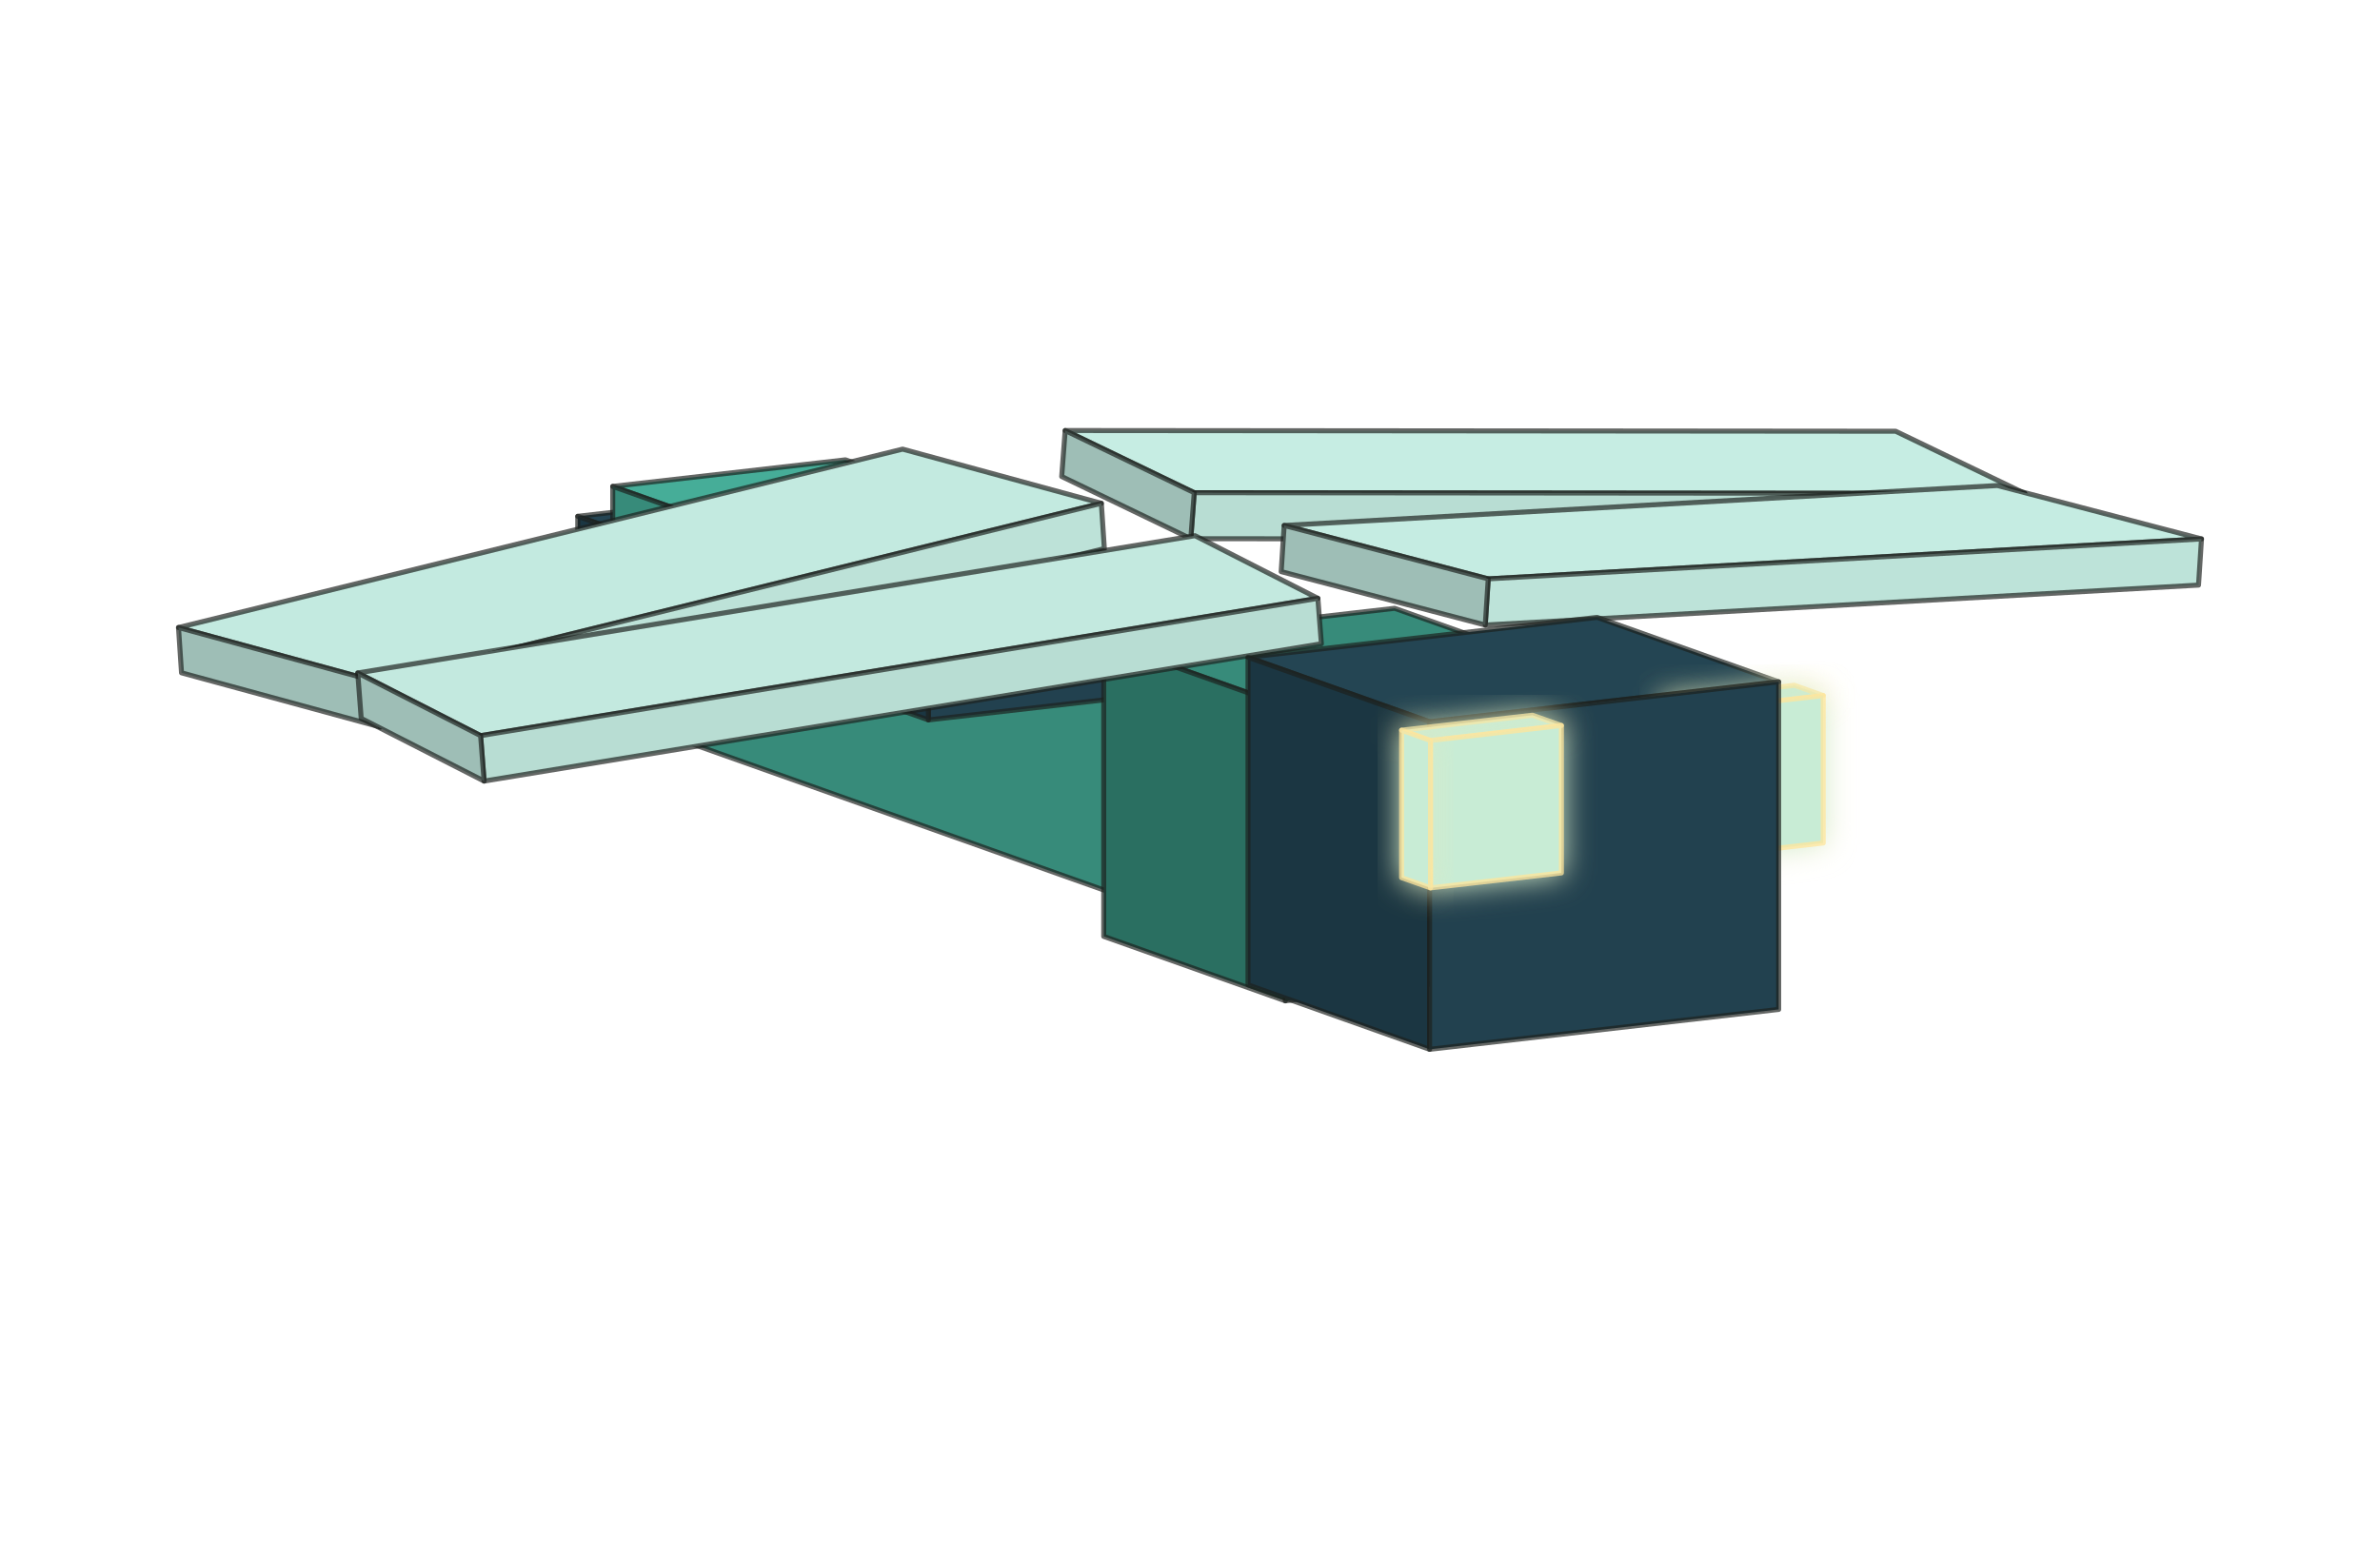
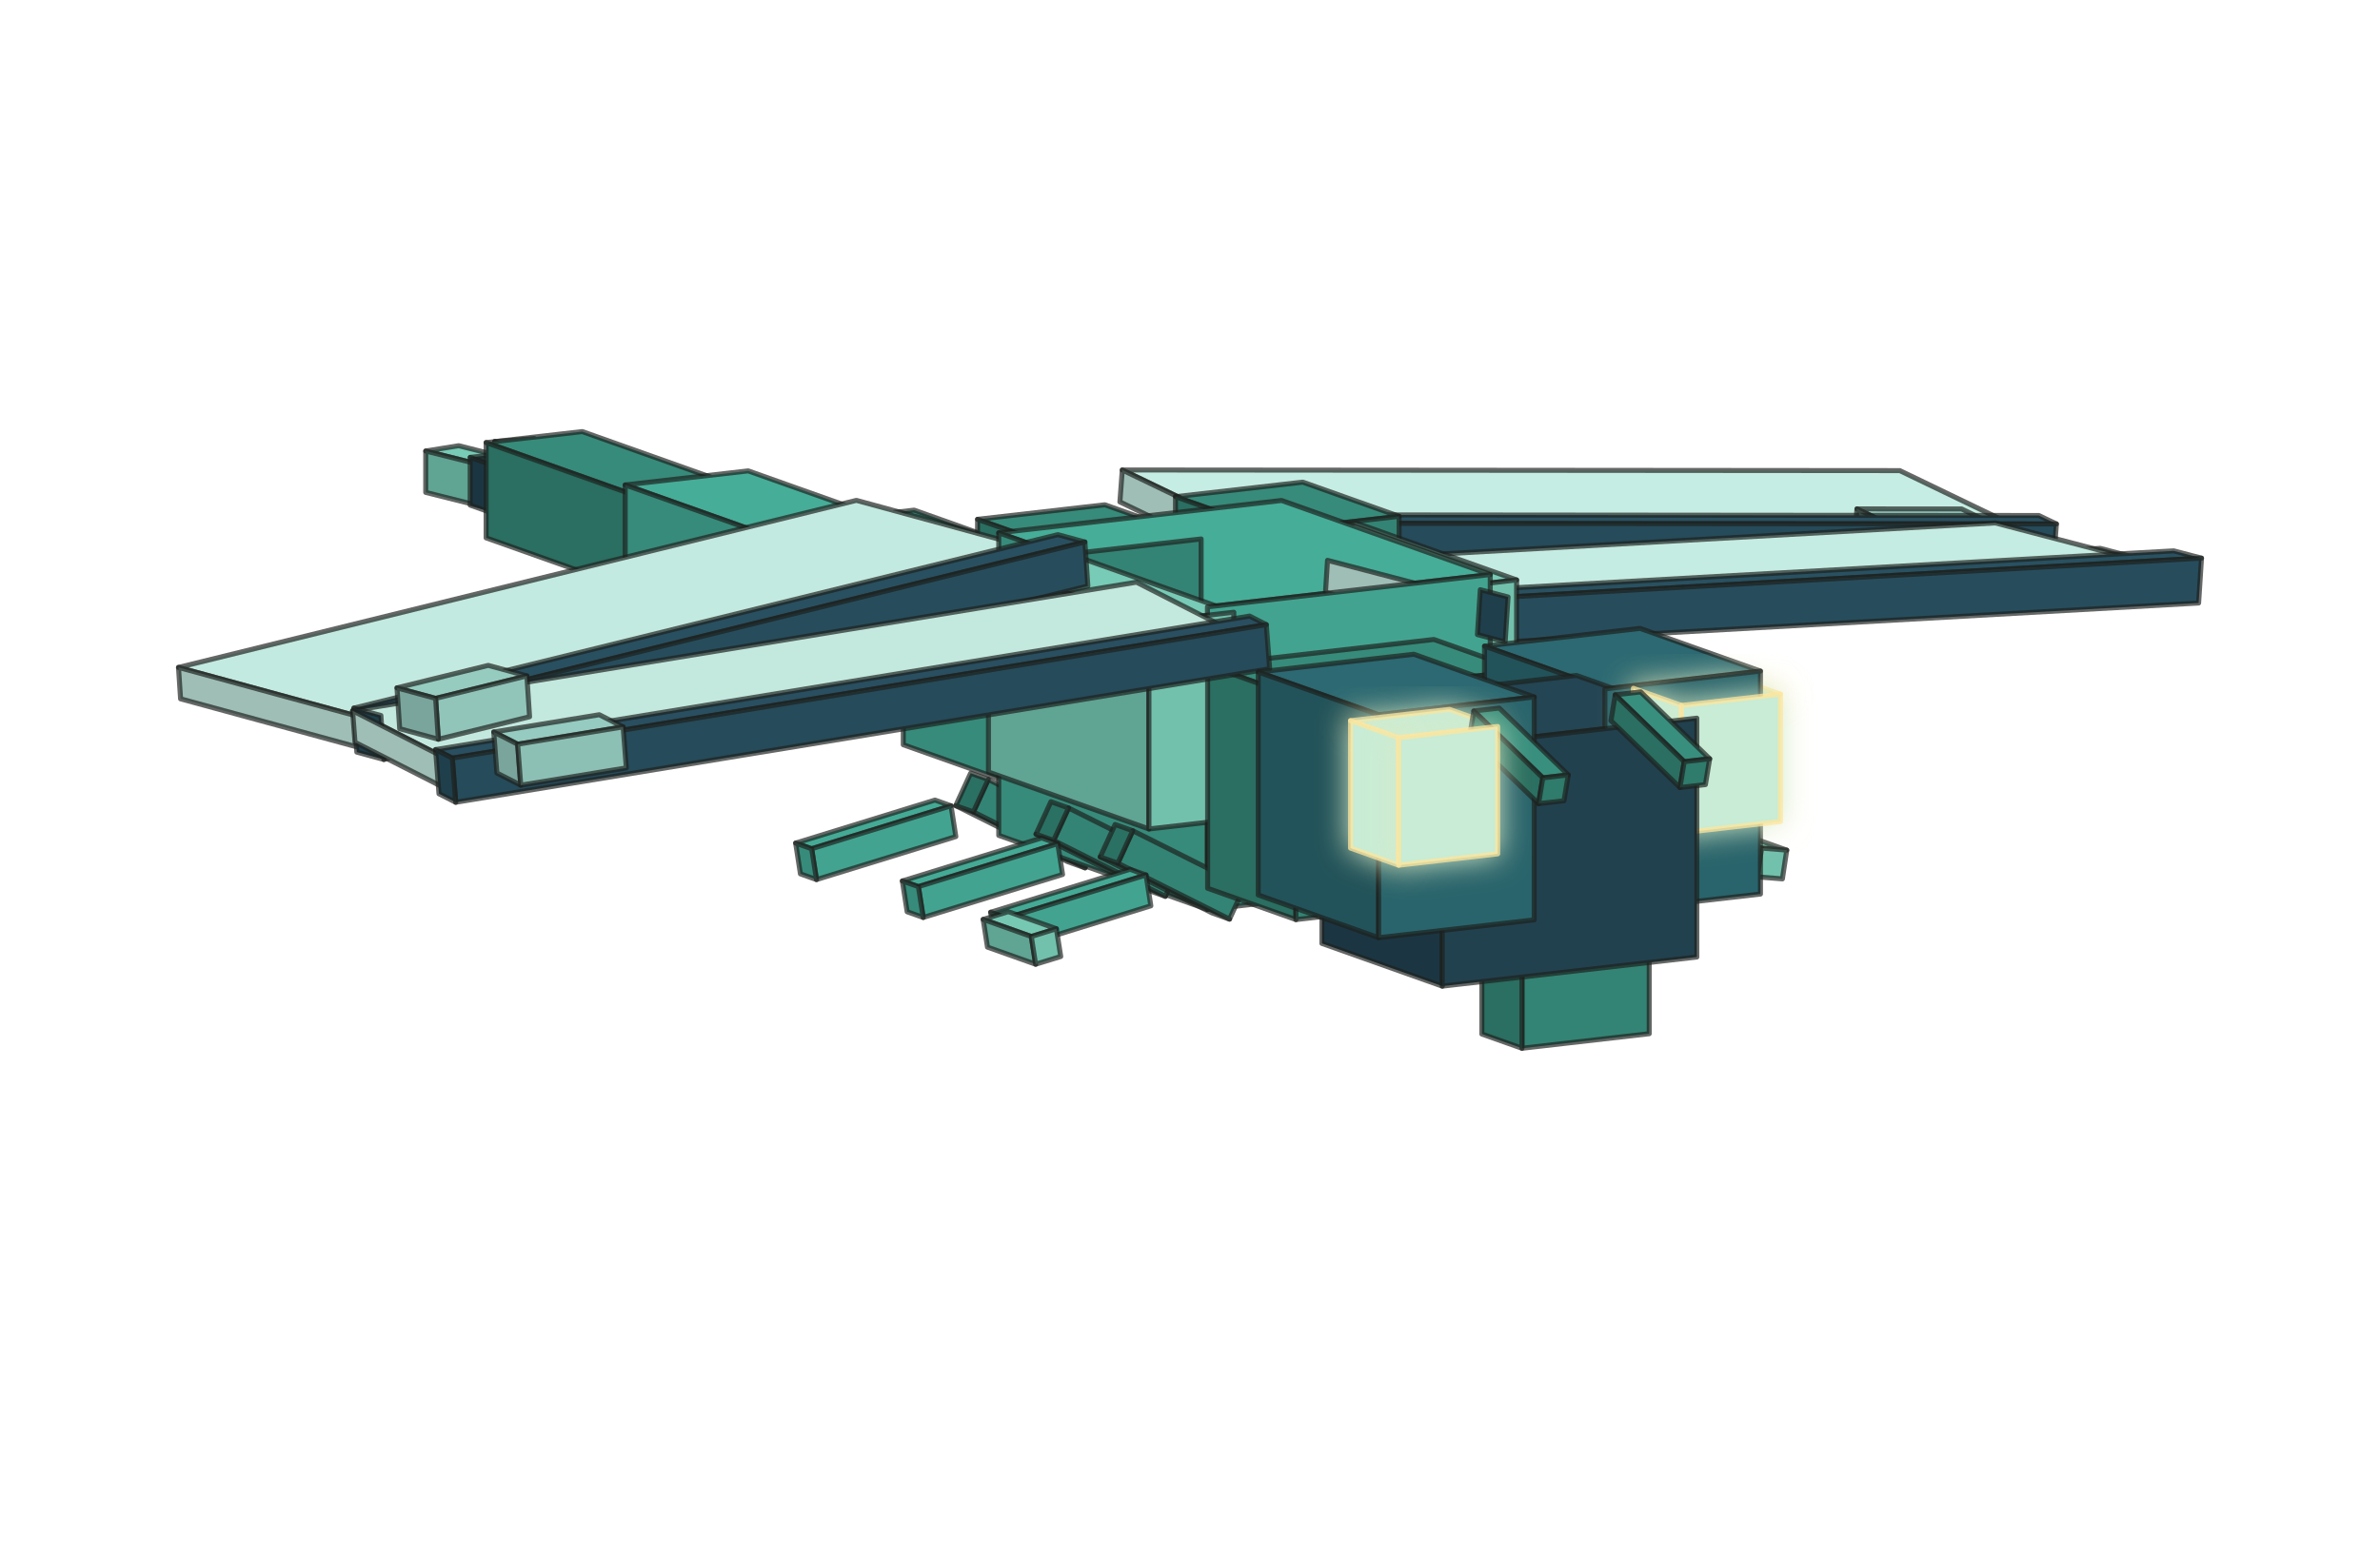
<svg xmlns="http://www.w3.org/2000/svg" width="640" height="420" viewBox="0 0 640 420" role="img" aria-labelledby="portrait-title">
  <defs>
    <filter id="portrait-glow" x="-80%" y="-80%" width="260%" height="260%">
      <feGaussianBlur stdDeviation="4" result="blur" />
      <feMerge>
        <feMergeNode in="blur" />
        <feMergeNode in="SourceGraphic" />
      </feMerge>
    </filter>
    <filter id="portrait-shadow" x="-40%" y="-80%" width="180%" height="260%">
      <feGaussianBlur stdDeviation="8" />
    </filter>
  </defs>
  <g>
-     <polygon points="232.32,140.48 210.12,132.60 155.36,138.86 177.56,146.74" fill="#244553" stroke="#1c211e" stroke-opacity=".68" stroke-width="1.35" stroke-linejoin="round" vector-effect="non-scaling-stroke" />
-     <polygon points="177.56,164.36 177.56,146.74 155.36,138.86 155.36,156.48" fill="#1b3642" stroke="#1c211e" stroke-opacity=".68" stroke-width="1.35" stroke-linejoin="round" vector-effect="non-scaling-stroke" />
-     <polygon points="232.32,158.10 232.32,140.48 177.56,146.74 177.56,164.36" fill="#22414f" stroke="#1c211e" stroke-opacity=".68" stroke-width="1.35" stroke-linejoin="round" vector-effect="non-scaling-stroke" />
-     <polygon points="276.19,154.22 253.99,146.34 191.41,153.49 213.61,161.37" fill="#244553" stroke="#1c211e" stroke-opacity=".68" stroke-width="1.35" stroke-linejoin="round" vector-effect="non-scaling-stroke" />
-     <polygon points="213.61,178.99 213.61,161.37 191.41,153.49 191.41,171.11" fill="#1b3642" stroke="#1c211e" stroke-opacity=".68" stroke-width="1.35" stroke-linejoin="round" vector-effect="non-scaling-stroke" />
-     <polygon points="276.19,171.84 276.19,154.22 213.61,161.37 213.61,178.99" fill="#22414f" stroke="#1c211e" stroke-opacity=".68" stroke-width="1.35" stroke-linejoin="round" vector-effect="non-scaling-stroke" />
-     <polygon points="544.47,132.70 509.75,115.98 286.43,115.79 321.14,132.51" fill="#c6ede3" stroke="#1c211e" stroke-opacity=".68" stroke-width="1.35" stroke-linejoin="round" vector-effect="non-scaling-stroke" />
-     <polygon points="364.98,172.52 227.35,123.67 164.77,130.82 302.40,179.67" fill="#46ad98" stroke="#1c211e" stroke-opacity=".68" stroke-width="1.35" stroke-linejoin="round" vector-effect="non-scaling-stroke" />
-     <polygon points="302.40,241.35 302.40,179.67 164.77,130.82 164.77,192.49" fill="#378b7a" stroke="#1c211e" stroke-opacity=".68" stroke-width="1.35" stroke-linejoin="round" vector-effect="non-scaling-stroke" />
-     <polygon points="320.06,167.95 297.86,160.07 227.45,168.12 249.65,176.00" fill="#244553" stroke="#1c211e" stroke-opacity=".68" stroke-width="1.35" stroke-linejoin="round" vector-effect="non-scaling-stroke" />
-     <polygon points="543.54,145.07 544.47,132.70 321.14,132.51 320.21,144.88" fill="#b8ddd3" stroke="#1c211e" stroke-opacity=".68" stroke-width="1.35" stroke-linejoin="round" vector-effect="non-scaling-stroke" />
-     <polygon points="320.06,185.57 320.06,167.95 249.65,176.00 249.65,193.62" fill="#22414f" stroke="#1c211e" stroke-opacity=".68" stroke-width="1.35" stroke-linejoin="round" vector-effect="non-scaling-stroke" />
-     <polygon points="249.65,193.62 249.65,176.00 227.45,168.12 227.45,185.74" fill="#1b3642" stroke="#1c211e" stroke-opacity=".68" stroke-width="1.35" stroke-linejoin="round" vector-effect="non-scaling-stroke" />
-     <polygon points="320.21,144.88 321.14,132.51 286.43,115.79 285.50,128.16" fill="#9ebeb6" stroke="#1c211e" stroke-opacity=".68" stroke-width="1.35" stroke-linejoin="round" vector-effect="non-scaling-stroke" />
-     <polygon points="592.00,144.94 537.12,130.58 345.32,141.32 400.20,155.68" fill="#c5ece2" stroke="#1c211e" stroke-opacity=".68" stroke-width="1.35" stroke-linejoin="round" vector-effect="non-scaling-stroke" />
-     <polygon points="364.98,234.19 364.98,172.52 302.40,179.67 302.40,241.35" fill="#42a490" stroke="#1c211e" stroke-opacity=".68" stroke-width="1.35" stroke-linejoin="round" vector-effect="non-scaling-stroke" />
-     <polygon points="591.20,157.36 592.00,144.94 400.20,155.68 399.40,168.10" fill="#bde3d9" stroke="#1c211e" stroke-opacity=".68" stroke-width="1.35" stroke-linejoin="round" vector-effect="non-scaling-stroke" />
-     <polygon points="296.16,135.36 242.72,120.79 48.00,168.77 101.44,183.35" fill="#c3eae0" stroke="#1c211e" stroke-opacity=".68" stroke-width="1.35" stroke-linejoin="round" vector-effect="non-scaling-stroke" />
-     <polygon points="399.40,168.10 400.20,155.68 345.32,141.32 344.52,153.74" fill="#9ebeb6" stroke="#1c211e" stroke-opacity=".68" stroke-width="1.35" stroke-linejoin="round" vector-effect="non-scaling-stroke" />
-     <polygon points="296.97,147.54 296.16,135.36 101.44,183.35 102.25,195.52" fill="#bde2d8" stroke="#1c211e" stroke-opacity=".68" stroke-width="1.35" stroke-linejoin="round" vector-effect="non-scaling-stroke" />
-     <polygon points="423.86,180.94 375.03,163.60 296.80,172.55 345.64,189.88" fill="#378b7a" stroke="#1c211e" stroke-opacity=".68" stroke-width="1.35" stroke-linejoin="round" vector-effect="non-scaling-stroke" />
-     <polygon points="345.64,269.17 345.64,189.88 296.80,172.55 296.80,251.84" fill="#2a6f61" stroke="#1c211e" stroke-opacity=".68" stroke-width="1.35" stroke-linejoin="round" vector-effect="non-scaling-stroke" />
-     <polygon points="102.25,195.52 101.44,183.35 48.00,168.77 48.81,180.95" fill="#9ebeb6" stroke="#1c211e" stroke-opacity=".68" stroke-width="1.35" stroke-linejoin="round" vector-effect="non-scaling-stroke" />
-     <polygon points="423.86,260.23 423.86,180.94 345.64,189.88 345.64,269.17" fill="#338474" stroke="#1c211e" stroke-opacity=".68" stroke-width="1.35" stroke-linejoin="round" vector-effect="non-scaling-stroke" />
-     <polygon points="354.39,160.92 321.34,144.07 96.20,180.99 129.24,197.85" fill="#c3e9df" stroke="#1c211e" stroke-opacity=".68" stroke-width="1.35" stroke-linejoin="round" vector-effect="non-scaling-stroke" />
-     <polygon points="478.30,183.37 429.47,166.04 335.60,176.77 384.43,194.11" fill="#244553" stroke="#1c211e" stroke-opacity=".68" stroke-width="1.35" stroke-linejoin="round" vector-effect="non-scaling-stroke" />
-     <polygon points="355.33,173.14 354.39,160.92 129.24,197.85 130.18,210.07" fill="#b8ddd3" stroke="#1c211e" stroke-opacity=".68" stroke-width="1.35" stroke-linejoin="round" vector-effect="non-scaling-stroke" />
-     <polygon points="130.18,210.07 129.24,197.85 96.20,180.99 97.13,193.21" fill="#9ebeb6" stroke="#1c211e" stroke-opacity=".68" stroke-width="1.35" stroke-linejoin="round" vector-effect="non-scaling-stroke" />
-     <polygon points="384.43,282.21 384.43,194.11 335.60,176.77 335.60,264.87" fill="#1b3642" stroke="#1c211e" stroke-opacity=".68" stroke-width="1.35" stroke-linejoin="round" vector-effect="non-scaling-stroke" />
-     <polygon points="490.28,187.07 482.51,184.31 447.30,188.34 455.07,191.10" fill="#c8ecd5" stroke="#ffe59a" stroke-opacity=".74" stroke-width="1.35" stroke-linejoin="round" vector-effect="non-scaling-stroke" filter="url(#portrait-glow)" />
-     <polygon points="490.28,226.72 490.28,187.07 455.07,191.10 455.07,230.74" fill="#c8ecd5" stroke="#ffe59a" stroke-opacity=".74" stroke-width="1.35" stroke-linejoin="round" vector-effect="non-scaling-stroke" filter="url(#portrait-glow)" />
-     <polygon points="455.07,230.74 455.07,191.10 447.30,188.34 447.30,227.99" fill="#c8ecd5" stroke="#ffe59a" stroke-opacity=".74" stroke-width="1.35" stroke-linejoin="round" vector-effect="non-scaling-stroke" filter="url(#portrait-glow)" />
-     <polygon points="478.30,271.48 478.30,183.37 384.43,194.11 384.43,282.21" fill="#22414f" stroke="#1c211e" stroke-opacity=".68" stroke-width="1.35" stroke-linejoin="round" vector-effect="non-scaling-stroke" />
-     <polygon points="419.87,195.12 412.10,192.36 376.90,196.39 384.67,199.15" fill="#c8ecd5" stroke="#ffe59a" stroke-opacity=".74" stroke-width="1.35" stroke-linejoin="round" vector-effect="non-scaling-stroke" filter="url(#portrait-glow)" />
-     <polygon points="419.87,234.77 419.87,195.12 384.67,199.15 384.67,238.79" fill="#c8ecd5" stroke="#ffe59a" stroke-opacity=".74" stroke-width="1.35" stroke-linejoin="round" vector-effect="non-scaling-stroke" filter="url(#portrait-glow)" />
-     <polygon points="384.67,238.79 384.67,199.15 376.90,196.39 376.90,236.04" fill="#c8ecd5" stroke="#ffe59a" stroke-opacity=".74" stroke-width="1.35" stroke-linejoin="round" vector-effect="non-scaling-stroke" filter="url(#portrait-glow)" />
+     <polygon points="154.37,123.74 143.69,117.96 133.04,118.76 143.71,124.54" fill="#78cbb6" stroke="#1c211e" stroke-opacity=".68" stroke-width="1.35" stroke-linejoin="round" vector-effect="non-scaling-stroke" />
+     <polygon points="143.71,135.67 143.71,124.54 133.04,118.76 133.04,129.89" fill="#60a493" stroke="#1c211e" stroke-opacity=".68" stroke-width="1.35" stroke-linejoin="round" vector-effect="non-scaling-stroke" />
+     <polygon points="142.50,124.68 123.35,119.87 114.48,121.30 133.64,126.11" fill="#78cbb6" stroke="#1c211e" stroke-opacity=".68" stroke-width="1.35" stroke-linejoin="round" vector-effect="non-scaling-stroke" />
+     <polygon points="133.64,137.24 133.64,126.11 114.48,121.30 114.48,132.43" fill="#60a493" stroke="#1c211e" stroke-opacity=".68" stroke-width="1.35" stroke-linejoin="round" vector-effect="non-scaling-stroke" />
+     <polygon points="154.37,134.87 154.37,123.74 143.71,124.54 143.71,135.67" fill="#70beaa" stroke="#1c211e" stroke-opacity=".68" stroke-width="1.35" stroke-linejoin="round" vector-effect="non-scaling-stroke" />
+     <polygon points="142.50,135.81 142.50,124.68 133.64,126.11 133.64,137.24" fill="#74c4af" stroke="#1c211e" stroke-opacity=".68" stroke-width="1.35" stroke-linejoin="round" vector-effect="non-scaling-stroke" />
+     <polygon points="167.33,122.89 157.62,119.44 126.44,123.01 136.15,126.46" fill="#244553" stroke="#1c211e" stroke-opacity=".68" stroke-width="1.35" stroke-linejoin="round" vector-effect="non-scaling-stroke" />
+     <polygon points="167.33,135.74 167.33,122.89 136.15,126.46 136.15,139.30" fill="#22414f" stroke="#1c211e" stroke-opacity=".68" stroke-width="1.35" stroke-linejoin="round" vector-effect="non-scaling-stroke" />
+     <polygon points="136.15,139.30 136.15,126.46 126.44,123.01 126.44,135.86" fill="#1b3642" stroke="#1c211e" stroke-opacity=".68" stroke-width="1.35" stroke-linejoin="round" vector-effect="non-scaling-stroke" />
+     <polygon points="197.59,130.63 156.58,116.07 130.72,119.03 171.73,133.59" fill="#378b7a" stroke="#1c211e" stroke-opacity=".68" stroke-width="1.35" stroke-linejoin="round" vector-effect="non-scaling-stroke" />
+     <polygon points="171.73,159.21 171.73,133.59 130.72,119.03 130.72,144.66" fill="#2a6f61" stroke="#1c211e" stroke-opacity=".68" stroke-width="1.35" stroke-linejoin="round" vector-effect="non-scaling-stroke" />
+     <polygon points="197.59,156.26 197.59,130.63 171.73,133.59 171.73,159.21" fill="#338474" stroke="#1c211e" stroke-opacity=".68" stroke-width="1.35" stroke-linejoin="round" vector-effect="non-scaling-stroke" />
+     <polygon points="242.20,141.19 201.20,126.64 168.12,130.42 209.12,144.97" fill="#46ad98" stroke="#1c211e" stroke-opacity=".68" stroke-width="1.35" stroke-linejoin="round" vector-effect="non-scaling-stroke" />
+     <polygon points="209.12,177.76 209.12,144.97 168.12,130.42 168.12,163.21" fill="#378b7a" stroke="#1c211e" stroke-opacity=".68" stroke-width="1.35" stroke-linejoin="round" vector-effect="non-scaling-stroke" />
+     <polygon points="242.20,173.98 242.20,141.19 209.12,144.97 209.12,177.76" fill="#42a490" stroke="#1c211e" stroke-opacity=".68" stroke-width="1.35" stroke-linejoin="round" vector-effect="non-scaling-stroke" />
+     <polygon points="256.57,151.17 246.86,147.73 201.23,152.94 210.94,156.39" fill="#244553" stroke="#1c211e" stroke-opacity=".68" stroke-width="1.35" stroke-linejoin="round" vector-effect="non-scaling-stroke" />
+     <polygon points="256.57,164.02 256.57,151.17 210.94,156.39 210.94,169.24" fill="#22414f" stroke="#1c211e" stroke-opacity=".68" stroke-width="1.35" stroke-linejoin="round" vector-effect="non-scaling-stroke" />
+     <polygon points="210.94,169.24 210.94,156.39 201.23,152.94 201.23,165.79" fill="#1b3642" stroke="#1c211e" stroke-opacity=".68" stroke-width="1.35" stroke-linejoin="round" vector-effect="non-scaling-stroke" />
+     <polygon points="286.82,151.75 245.82,137.20 205.51,141.81 246.52,156.36" fill="#378b7a" stroke="#1c211e" stroke-opacity=".68" stroke-width="1.35" stroke-linejoin="round" vector-effect="non-scaling-stroke" />
+     <polygon points="246.52,196.31 246.52,156.36 205.51,141.81 205.51,181.75" fill="#2a6f61" stroke="#1c211e" stroke-opacity=".68" stroke-width="1.35" stroke-linejoin="round" vector-effect="non-scaling-stroke" />
+     <polygon points="544.62,142.82 510.87,126.57 301.79,126.40 335.54,142.65" fill="#c6ede3" stroke="#1c211e" stroke-opacity=".68" stroke-width="1.35" stroke-linejoin="round" vector-effect="non-scaling-stroke" />
+     <polygon points="534.25,140.14 527.50,136.89 499.35,136.87 506.10,140.12" fill="#98cec3" stroke="#1c211e" stroke-opacity=".68" stroke-width="1.35" stroke-linejoin="round" vector-effect="non-scaling-stroke" />
+     <polygon points="505.26,151.29 506.10,140.12 499.35,136.87 498.51,148.04" fill="#79a59c" stroke="#1c211e" stroke-opacity=".68" stroke-width="1.35" stroke-linejoin="round" vector-effect="non-scaling-stroke" />
+     <polygon points="533.41,151.31 534.25,140.14 506.10,140.12 505.26,151.29" fill="#8dc1b6" stroke="#1c211e" stroke-opacity=".68" stroke-width="1.35" stroke-linejoin="round" vector-effect="non-scaling-stroke" />
+     <polygon points="286.82,191.70 286.82,151.75 246.52,156.36 246.52,196.31" fill="#338474" stroke="#1c211e" stroke-opacity=".68" stroke-width="1.35" stroke-linejoin="round" vector-effect="non-scaling-stroke" />
+     <polygon points="543.98,151.42 544.62,142.82 335.54,142.65 334.90,151.24" fill="#b8ddd3" stroke="#1c211e" stroke-opacity=".68" stroke-width="1.35" stroke-linejoin="round" vector-effect="non-scaling-stroke" />
+     <polygon points="334.90,151.24 335.54,142.65 301.79,126.40 301.15,134.99" fill="#9ebeb6" stroke="#1c211e" stroke-opacity=".68" stroke-width="1.35" stroke-linejoin="round" vector-effect="non-scaling-stroke" />
+     <polygon points="552.98,140.91 548.26,138.64 331.14,138.45 335.86,140.73" fill="#2a5161" stroke="#1c211e" stroke-opacity=".68" stroke-width="1.35" stroke-linejoin="round" vector-effect="non-scaling-stroke" />
+     <polygon points="552.08,152.94 552.98,140.91 335.86,140.73 334.96,152.76" fill="#264b5a" stroke="#1c211e" stroke-opacity=".68" stroke-width="1.35" stroke-linejoin="round" vector-effect="non-scaling-stroke" />
+     <polygon points="414.79,205.80 410.47,204.27 373.00,201.27 377.31,202.81" fill="#47af99" stroke="#1c211e" stroke-opacity=".68" stroke-width="1.35" stroke-linejoin="round" vector-effect="non-scaling-stroke" />
+     <polygon points="414.79,205.80 377.31,202.81 376.02,211.40 413.49,214.39" fill="#42a490" stroke="#1c211e" stroke-opacity=".68" stroke-width="1.35" stroke-linejoin="round" vector-effect="non-scaling-stroke" />
+     <polygon points="331.44,162.31 290.44,147.76 242.90,153.19 283.91,167.75" fill="#46ad98" stroke="#1c211e" stroke-opacity=".68" stroke-width="1.35" stroke-linejoin="round" vector-effect="non-scaling-stroke" />
+     <polygon points="575.42,150.27 564.75,147.48 540.58,148.83 551.25,151.62" fill="#97cec2" stroke="#1c211e" stroke-opacity=".68" stroke-width="1.35" stroke-linejoin="round" vector-effect="non-scaling-stroke" />
+     <polygon points="377.31,202.81 373.00,201.27 371.70,209.86 376.02,211.40" fill="#378b7a" stroke="#1c211e" stroke-opacity=".68" stroke-width="1.35" stroke-linejoin="round" vector-effect="non-scaling-stroke" />
+     <polygon points="283.91,214.86 283.91,167.75 242.90,153.19 242.90,200.30" fill="#378b7a" stroke="#1c211e" stroke-opacity=".68" stroke-width="1.35" stroke-linejoin="round" vector-effect="non-scaling-stroke" />
+     <polygon points="574.70,161.48 575.42,150.27 551.25,151.62 550.53,162.83" fill="#91c5ba" stroke="#1c211e" stroke-opacity=".68" stroke-width="1.35" stroke-linejoin="round" vector-effect="non-scaling-stroke" />
+     <polygon points="550.53,162.83 551.25,151.62 540.58,148.83 539.86,160.04" fill="#79a59c" stroke="#1c211e" stroke-opacity=".68" stroke-width="1.35" stroke-linejoin="round" vector-effect="non-scaling-stroke" />
+     <polygon points="378.08,196.79 373.33,195.11 343.30,217.02 348.05,218.71" fill="#328272" stroke="#1c211e" stroke-opacity=".68" stroke-width="1.35" stroke-linejoin="round" vector-effect="non-scaling-stroke" />
+     <polygon points="581.90,152.51 536.54,140.64 356.98,150.70 402.33,162.57" fill="#c5ece2" stroke="#1c211e" stroke-opacity=".68" stroke-width="1.35" stroke-linejoin="round" vector-effect="non-scaling-stroke" />
+     <polygon points="382.09,204.60 378.08,196.79 348.05,218.71 352.06,226.52" fill="#338474" stroke="#1c211e" stroke-opacity=".68" stroke-width="1.35" stroke-linejoin="round" vector-effect="non-scaling-stroke" />
+     <polygon points="352.06,226.52 348.05,218.71 343.30,217.02 347.31,224.83" fill="#2a6f61" stroke="#1c211e" stroke-opacity=".68" stroke-width="1.35" stroke-linejoin="round" vector-effect="non-scaling-stroke" />
+     <polygon points="331.44,209.42 331.44,162.31 283.91,167.75 283.91,214.86" fill="#42a490" stroke="#1c211e" stroke-opacity=".68" stroke-width="1.35" stroke-linejoin="round" vector-effect="non-scaling-stroke" />
+     <polygon points="334.96,152.76 335.86,140.73 331.14,138.45 330.24,150.48" fill="#1f3f4c" stroke="#1c211e" stroke-opacity=".68" stroke-width="1.35" stroke-linejoin="round" vector-effect="non-scaling-stroke" />
+     <polygon points="443.49,215.99 439.17,214.46 401.70,211.46 406.02,212.99" fill="#47af99" stroke="#1c211e" stroke-opacity=".68" stroke-width="1.35" stroke-linejoin="round" vector-effect="non-scaling-stroke" />
+     <polygon points="443.49,215.99 406.02,212.99 404.72,221.58 442.20,224.58" fill="#42a490" stroke="#1c211e" stroke-opacity=".68" stroke-width="1.35" stroke-linejoin="round" vector-effect="non-scaling-stroke" />
+     <polygon points="376.23,138.86 350.33,129.67 316.10,133.58 342.00,142.77" fill="#378b7a" stroke="#1c211e" stroke-opacity=".68" stroke-width="1.35" stroke-linejoin="round" vector-effect="non-scaling-stroke" />
+     <polygon points="342.00,181.32 342.00,142.77 316.10,133.58 316.10,172.13" fill="#2a6f61" stroke="#1c211e" stroke-opacity=".68" stroke-width="1.35" stroke-linejoin="round" vector-effect="non-scaling-stroke" />
+     <polygon points="581.34,161.13 581.90,152.51 402.33,162.57 401.78,171.19" fill="#bde3d9" stroke="#1c211e" stroke-opacity=".68" stroke-width="1.35" stroke-linejoin="round" vector-effect="non-scaling-stroke" />
+     <polygon points="406.02,212.99 401.70,211.46 400.41,220.05 404.72,221.58" fill="#378b7a" stroke="#1c211e" stroke-opacity=".68" stroke-width="1.35" stroke-linejoin="round" vector-effect="non-scaling-stroke" />
+     <polygon points="592.00,150.11 584.53,148.15 398.06,158.60 405.53,160.56" fill="#295161" stroke="#1c211e" stroke-opacity=".68" stroke-width="1.35" stroke-linejoin="round" vector-effect="non-scaling-stroke" />
+     <polygon points="399.66,204.45 394.91,202.77 364.88,224.68 369.63,226.37" fill="#328272" stroke="#1c211e" stroke-opacity=".68" stroke-width="1.35" stroke-linejoin="round" vector-effect="non-scaling-stroke" />
+     <polygon points="591.22,162.18 592.00,150.11 405.53,160.56 404.75,172.63" fill="#274d5d" stroke="#1c211e" stroke-opacity=".68" stroke-width="1.35" stroke-linejoin="round" vector-effect="non-scaling-stroke" />
+     <polygon points="403.67,212.26 399.66,204.45 369.63,226.37 373.64,234.18" fill="#338474" stroke="#1c211e" stroke-opacity=".68" stroke-width="1.35" stroke-linejoin="round" vector-effect="non-scaling-stroke" />
+     <polygon points="376.23,177.41 376.23,138.86 342.00,142.77 342.00,181.32" fill="#338474" stroke="#1c211e" stroke-opacity=".68" stroke-width="1.35" stroke-linejoin="round" vector-effect="non-scaling-stroke" />
+     <polygon points="373.64,234.18 369.63,226.37 364.88,224.68 368.89,232.49" fill="#2a6f61" stroke="#1c211e" stroke-opacity=".68" stroke-width="1.35" stroke-linejoin="round" vector-effect="non-scaling-stroke" />
+     <polygon points="407.83,155.97 364.66,140.65 341.85,143.25 385.01,158.58" fill="#78cbb6" stroke="#1c211e" stroke-opacity=".68" stroke-width="1.35" stroke-linejoin="round" vector-effect="non-scaling-stroke" />
+     <polygon points="385.01,214.25 385.01,158.58 341.85,143.25 341.85,198.93" fill="#60a493" stroke="#1c211e" stroke-opacity=".68" stroke-width="1.35" stroke-linejoin="round" vector-effect="non-scaling-stroke" />
+     <polygon points="291.78,233.41 261.75,218.36 257.00,216.68 287.04,231.72" fill="#2a6f61" stroke="#1c211e" stroke-opacity=".68" stroke-width="1.35" stroke-linejoin="round" vector-effect="non-scaling-stroke" />
+     <polygon points="291.78,233.41 295.80,224.68 265.76,209.64 261.75,218.36" fill="#338474" stroke="#1c211e" stroke-opacity=".68" stroke-width="1.35" stroke-linejoin="round" vector-effect="non-scaling-stroke" />
+     <polygon points="322.99,144.95 297.09,135.76 262.87,139.67 288.77,148.86" fill="#378b7a" stroke="#1c211e" stroke-opacity=".68" stroke-width="1.35" stroke-linejoin="round" vector-effect="non-scaling-stroke" />
+     <polygon points="261.75,218.36 265.76,209.64 261.01,207.95 257.00,216.68" fill="#2b7163" stroke="#1c211e" stroke-opacity=".68" stroke-width="1.35" stroke-linejoin="round" vector-effect="non-scaling-stroke" />
+     <polygon points="218.26,228.27 255.74,216.71 251.42,215.18 213.95,226.74" fill="#44aa95" stroke="#1c211e" stroke-opacity=".68" stroke-width="1.35" stroke-linejoin="round" vector-effect="non-scaling-stroke" />
+     <polygon points="288.77,187.41 288.77,148.86 262.87,139.67 262.87,178.21" fill="#2a6f61" stroke="#1c211e" stroke-opacity=".68" stroke-width="1.35" stroke-linejoin="round" vector-effect="non-scaling-stroke" />
+     <polygon points="480.47,228.64 467.52,224.04 460.77,223.50 473.72,228.10" fill="#7acdb8" stroke="#1c211e" stroke-opacity=".68" stroke-width="1.35" stroke-linejoin="round" vector-effect="non-scaling-stroke" />
+     <polygon points="467.23,224.42 462.91,222.88 425.44,219.89 429.76,221.42" fill="#47af99" stroke="#1c211e" stroke-opacity=".68" stroke-width="1.35" stroke-linejoin="round" vector-effect="non-scaling-stroke" />
+     <polygon points="473.72,228.10 460.77,223.50 459.61,231.23 472.56,235.83" fill="#60a493" stroke="#1c211e" stroke-opacity=".68" stroke-width="1.35" stroke-linejoin="round" vector-effect="non-scaling-stroke" />
+     <polygon points="219.56,236.56 257.03,225.00 255.74,216.71 218.26,228.27" fill="#42a490" stroke="#1c211e" stroke-opacity=".68" stroke-width="1.35" stroke-linejoin="round" vector-effect="non-scaling-stroke" />
+     <polygon points="282.25,148.74 230.29,134.57 48.00,179.50 99.96,193.67" fill="#c3eae0" stroke="#1c211e" stroke-opacity=".68" stroke-width="1.35" stroke-linejoin="round" vector-effect="non-scaling-stroke" />
+     <polygon points="467.23,224.42 429.76,221.42 428.47,230.01 465.94,233.00" fill="#42a490" stroke="#1c211e" stroke-opacity=".68" stroke-width="1.35" stroke-linejoin="round" vector-effect="non-scaling-stroke" />
+     <polygon points="400.74,154.52 344.62,134.60 268.57,143.30 324.69,163.22" fill="#46ad98" stroke="#1c211e" stroke-opacity=".68" stroke-width="1.35" stroke-linejoin="round" vector-effect="non-scaling-stroke" />
+     <polygon points="219.56,236.56 218.26,228.27 213.95,226.74 215.24,235.03" fill="#378b7a" stroke="#1c211e" stroke-opacity=".68" stroke-width="1.35" stroke-linejoin="round" vector-effect="non-scaling-stroke" />
+     <polygon points="416.93,210.58 412.18,208.90 382.15,230.81 386.89,232.50" fill="#328272" stroke="#1c211e" stroke-opacity=".68" stroke-width="1.35" stroke-linejoin="round" vector-effect="non-scaling-stroke" />
+     <polygon points="480.47,228.64 473.72,228.10 472.56,235.83 479.30,236.37" fill="#72c1ad" stroke="#1c211e" stroke-opacity=".68" stroke-width="1.35" stroke-linejoin="round" vector-effect="non-scaling-stroke" />
+     <polygon points="420.94,218.39 416.93,210.58 386.89,232.50 390.90,240.31" fill="#338474" stroke="#1c211e" stroke-opacity=".68" stroke-width="1.35" stroke-linejoin="round" vector-effect="non-scaling-stroke" />
+     <polygon points="401.78,171.19 402.33,162.57 356.98,150.70 356.43,159.33" fill="#9ebeb6" stroke="#1c211e" stroke-opacity=".68" stroke-width="1.35" stroke-linejoin="round" vector-effect="non-scaling-stroke" />
+     <polygon points="429.76,221.42 425.44,219.89 424.15,228.48 428.47,230.01" fill="#378b7a" stroke="#1c211e" stroke-opacity=".68" stroke-width="1.35" stroke-linejoin="round" vector-effect="non-scaling-stroke" />
+     <polygon points="322.99,183.49 322.99,144.95 288.77,148.86 288.77,187.41" fill="#338474" stroke="#1c211e" stroke-opacity=".68" stroke-width="1.35" stroke-linejoin="round" vector-effect="non-scaling-stroke" />
+     <polygon points="390.90,240.31 386.89,232.50 382.15,230.81 386.16,238.62" fill="#2a6f61" stroke="#1c211e" stroke-opacity=".68" stroke-width="1.35" stroke-linejoin="round" vector-effect="non-scaling-stroke" />
+     <polygon points="324.69,244.59 324.69,163.22 268.57,143.30 268.57,224.67" fill="#378b7a" stroke="#1c211e" stroke-opacity=".68" stroke-width="1.35" stroke-linejoin="round" vector-effect="non-scaling-stroke" />
+     <polygon points="407.83,211.64 407.83,155.97 385.01,158.58 385.01,214.25" fill="#72c1ad" stroke="#1c211e" stroke-opacity=".68" stroke-width="1.35" stroke-linejoin="round" vector-effect="non-scaling-stroke" />
+     <polygon points="313.37,241.07 283.33,226.02 278.59,224.34 308.62,239.38" fill="#2a6f61" stroke="#1c211e" stroke-opacity=".68" stroke-width="1.35" stroke-linejoin="round" vector-effect="non-scaling-stroke" />
+     <polygon points="331.78,164.66 288.61,149.34 265.80,151.95 308.96,167.27" fill="#78cbb6" stroke="#1c211e" stroke-opacity=".68" stroke-width="1.35" stroke-linejoin="round" vector-effect="non-scaling-stroke" />
+     <polygon points="313.37,241.07 317.38,232.34 287.34,217.30 283.33,226.02" fill="#338474" stroke="#1c211e" stroke-opacity=".68" stroke-width="1.35" stroke-linejoin="round" vector-effect="non-scaling-stroke" />
+     <polygon points="308.96,222.95 308.96,167.27 265.80,151.95 265.80,207.63" fill="#60a493" stroke="#1c211e" stroke-opacity=".68" stroke-width="1.35" stroke-linejoin="round" vector-effect="non-scaling-stroke" />
+     <polygon points="283.33,226.02 287.34,217.30 282.60,215.61 278.59,224.34" fill="#2b7163" stroke="#1c211e" stroke-opacity=".68" stroke-width="1.35" stroke-linejoin="round" vector-effect="non-scaling-stroke" />
+     <polygon points="282.81,157.20 282.25,148.74 99.96,193.67 100.52,202.12" fill="#bde2d8" stroke="#1c211e" stroke-opacity=".68" stroke-width="1.35" stroke-linejoin="round" vector-effect="non-scaling-stroke" />
+     <polygon points="291.74,145.77 284.47,143.79 95.16,190.44 102.43,192.43" fill="#295060" stroke="#1c211e" stroke-opacity=".68" stroke-width="1.35" stroke-linejoin="round" vector-effect="non-scaling-stroke" />
+     <polygon points="400.74,235.89 400.74,154.52 324.69,163.22 324.69,244.59" fill="#42a490" stroke="#1c211e" stroke-opacity=".68" stroke-width="1.35" stroke-linejoin="round" vector-effect="non-scaling-stroke" />
+     <polygon points="292.53,157.61 291.74,145.77 102.43,192.43 103.22,204.26" fill="#274d5c" stroke="#1c211e" stroke-opacity=".68" stroke-width="1.35" stroke-linejoin="round" vector-effect="non-scaling-stroke" />
+     <polygon points="404.75,172.63 405.53,160.56 398.06,158.60 397.29,170.67" fill="#1f3f4c" stroke="#1c211e" stroke-opacity=".68" stroke-width="1.35" stroke-linejoin="round" vector-effect="non-scaling-stroke" />
+     <polygon points="246.97,238.46 284.44,226.90 280.13,225.36 242.65,236.93" fill="#44aa95" stroke="#1c211e" stroke-opacity=".68" stroke-width="1.35" stroke-linejoin="round" vector-effect="non-scaling-stroke" />
+     <polygon points="248.26,246.75 285.73,235.19 284.44,226.90 246.97,238.46" fill="#42a490" stroke="#1c211e" stroke-opacity=".68" stroke-width="1.35" stroke-linejoin="round" vector-effect="non-scaling-stroke" />
+     <polygon points="330.63,247.20 300.60,232.15 295.85,230.47 325.89,245.51" fill="#2a6f61" stroke="#1c211e" stroke-opacity=".68" stroke-width="1.35" stroke-linejoin="round" vector-effect="non-scaling-stroke" />
+     <polygon points="409.32,180.41 385.58,171.98 324.74,178.94 348.48,187.36" fill="#378b7a" stroke="#1c211e" stroke-opacity=".68" stroke-width="1.35" stroke-linejoin="round" vector-effect="non-scaling-stroke" />
+     <polygon points="248.26,246.75 246.97,238.46 242.65,236.93 243.94,245.22" fill="#378b7a" stroke="#1c211e" stroke-opacity=".68" stroke-width="1.35" stroke-linejoin="round" vector-effect="non-scaling-stroke" />
+     <polygon points="330.63,247.20 334.64,238.47 304.61,223.42 300.60,232.15" fill="#338474" stroke="#1c211e" stroke-opacity=".68" stroke-width="1.35" stroke-linejoin="round" vector-effect="non-scaling-stroke" />
+     <polygon points="331.78,220.34 331.78,164.66 308.96,167.27 308.96,222.95" fill="#72c1ad" stroke="#1c211e" stroke-opacity=".68" stroke-width="1.35" stroke-linejoin="round" vector-effect="non-scaling-stroke" />
+     <polygon points="300.60,232.15 304.61,223.42 299.86,221.74 295.85,230.47" fill="#2b7163" stroke="#1c211e" stroke-opacity=".68" stroke-width="1.35" stroke-linejoin="round" vector-effect="non-scaling-stroke" />
+     <polygon points="100.52,202.12 99.96,193.67 48.00,179.50 48.56,187.95" fill="#9ebeb6" stroke="#1c211e" stroke-opacity=".68" stroke-width="1.35" stroke-linejoin="round" vector-effect="non-scaling-stroke" />
+     <polygon points="348.48,247.32 348.48,187.36 324.74,178.94 324.74,238.90" fill="#2a6f61" stroke="#1c211e" stroke-opacity=".68" stroke-width="1.35" stroke-linejoin="round" vector-effect="non-scaling-stroke" />
+     <polygon points="409.32,240.37 409.32,180.41 348.48,187.36 348.48,247.32" fill="#338474" stroke="#1c211e" stroke-opacity=".68" stroke-width="1.35" stroke-linejoin="round" vector-effect="non-scaling-stroke" />
+     <polygon points="332.91,170.51 305.60,156.58 94.81,191.15 122.12,205.08" fill="#c3e9df" stroke="#1c211e" stroke-opacity=".68" stroke-width="1.35" stroke-linejoin="round" vector-effect="non-scaling-stroke" />
+     <polygon points="141.68,181.78 131.29,178.95 106.75,185.00 117.14,187.83" fill="#96ccc0" stroke="#1c211e" stroke-opacity=".68" stroke-width="1.35" stroke-linejoin="round" vector-effect="non-scaling-stroke" />
+     <polygon points="270.71,246.89 308.18,235.32 303.87,233.79 266.39,245.35" fill="#44aa95" stroke="#1c211e" stroke-opacity=".68" stroke-width="1.35" stroke-linejoin="round" vector-effect="non-scaling-stroke" />
+     <polygon points="142.41,192.77 141.68,181.78 117.14,187.83 117.87,198.82" fill="#91c5ba" stroke="#1c211e" stroke-opacity=".68" stroke-width="1.35" stroke-linejoin="round" vector-effect="non-scaling-stroke" />
+     <polygon points="272.00,255.18 309.47,243.62 308.18,235.32 270.71,246.89" fill="#42a490" stroke="#1c211e" stroke-opacity=".68" stroke-width="1.35" stroke-linejoin="round" vector-effect="non-scaling-stroke" />
+     <polygon points="117.87,198.82 117.14,187.83 106.75,185.00 107.48,195.99" fill="#79a59c" stroke="#1c211e" stroke-opacity=".68" stroke-width="1.35" stroke-linejoin="round" vector-effect="non-scaling-stroke" />
+     <polygon points="272.00,255.18 270.71,246.89 266.39,245.35 267.69,253.65" fill="#378b7a" stroke="#1c211e" stroke-opacity=".68" stroke-width="1.35" stroke-linejoin="round" vector-effect="non-scaling-stroke" />
+     <polygon points="103.22,204.26 102.43,192.43 95.16,190.44 95.95,202.28" fill="#1f3f4c" stroke="#1c211e" stroke-opacity=".68" stroke-width="1.35" stroke-linejoin="round" vector-effect="non-scaling-stroke" />
+     <polygon points="277.33,251.87 284.07,249.78 271.13,245.19 264.38,247.27" fill="#76c8b3" stroke="#1c211e" stroke-opacity=".68" stroke-width="1.35" stroke-linejoin="round" vector-effect="non-scaling-stroke" />
+     <polygon points="473.40,180.49 441.02,169.00 399.20,173.78 431.57,185.27" fill="#2c6972" stroke="#1c211e" stroke-opacity=".68" stroke-width="1.35" stroke-linejoin="round" vector-effect="non-scaling-stroke" />
+     <polygon points="278.49,259.33 277.33,251.87 264.38,247.27 265.54,254.73" fill="#60a493" stroke="#1c211e" stroke-opacity=".68" stroke-width="1.35" stroke-linejoin="round" vector-effect="non-scaling-stroke" />
+     <polygon points="431.57,245.23 431.57,185.27 399.20,173.78 399.20,233.74" fill="#22535a" stroke="#1c211e" stroke-opacity=".68" stroke-width="1.35" stroke-linejoin="round" vector-effect="non-scaling-stroke" />
+     <polygon points="333.56,178.99 332.91,170.51 122.12,205.08 122.77,213.56" fill="#b8ddd3" stroke="#1c211e" stroke-opacity=".68" stroke-width="1.35" stroke-linejoin="round" vector-effect="non-scaling-stroke" />
+     <polygon points="278.49,259.33 285.24,257.25 284.07,249.78 277.33,251.87" fill="#72c1ad" stroke="#1c211e" stroke-opacity=".68" stroke-width="1.35" stroke-linejoin="round" vector-effect="non-scaling-stroke" />
+     <polygon points="122.77,213.56 122.12,205.08 94.81,191.15 95.46,199.64" fill="#9ebeb6" stroke="#1c211e" stroke-opacity=".68" stroke-width="1.35" stroke-linejoin="round" vector-effect="non-scaling-stroke" />
+     <polygon points="340.52,167.99 336.03,165.69 117.13,201.60 121.63,203.89" fill="#294f60" stroke="#1c211e" stroke-opacity=".68" stroke-width="1.35" stroke-linejoin="round" vector-effect="non-scaling-stroke" />
+     <polygon points="456.29,193.15 423.91,181.66 355.47,189.49 387.84,200.98" fill="#244553" stroke="#1c211e" stroke-opacity=".68" stroke-width="1.35" stroke-linejoin="round" vector-effect="non-scaling-stroke" />
+     <polygon points="341.43,179.87 340.52,167.99 121.63,203.89 122.54,215.77" fill="#264b5a" stroke="#1c211e" stroke-opacity=".68" stroke-width="1.35" stroke-linejoin="round" vector-effect="non-scaling-stroke" />
+     <polygon points="478.79,186.69 465.84,182.09 439.23,185.13 452.17,189.73" fill="#c8ecd5" stroke="#ffe59a" stroke-opacity=".74" stroke-width="1.35" stroke-linejoin="round" vector-effect="non-scaling-stroke" filter="url(#portrait-glow)" />
+     <polygon points="473.40,240.45 473.40,180.49 431.57,185.27 431.57,245.23" fill="#29646c" stroke="#1c211e" stroke-opacity=".68" stroke-width="1.35" stroke-linejoin="round" vector-effect="non-scaling-stroke" />
+     <polygon points="452.17,223.99 452.17,189.73 439.23,185.13 439.23,219.40" fill="#c8ecd5" stroke="#ffe59a" stroke-opacity=".74" stroke-width="1.35" stroke-linejoin="round" vector-effect="non-scaling-stroke" filter="url(#portrait-glow)" />
+     <polygon points="387.84,265.22 387.84,200.98 355.47,189.49 355.47,253.73" fill="#1b3642" stroke="#1c211e" stroke-opacity=".68" stroke-width="1.35" stroke-linejoin="round" vector-effect="non-scaling-stroke" />
+     <polygon points="443.49,256.60 432.70,252.77 398.48,256.68 409.27,260.51" fill="#378b7a" stroke="#1c211e" stroke-opacity=".68" stroke-width="1.35" stroke-linejoin="round" vector-effect="non-scaling-stroke" />
+     <polygon points="478.79,220.95 478.79,186.69 452.17,189.73 452.17,223.99" fill="#c8ecd5" stroke="#ffe59a" stroke-opacity=".74" stroke-width="1.35" stroke-linejoin="round" vector-effect="non-scaling-stroke" filter="url(#portrait-glow)" />
+     <polygon points="412.56,187.45 380.18,175.95 338.35,180.74 370.73,192.23" fill="#2c6972" stroke="#1c211e" stroke-opacity=".68" stroke-width="1.35" stroke-linejoin="round" vector-effect="non-scaling-stroke" />
+     <polygon points="443.49,278.01 443.49,256.60 409.27,260.51 409.27,281.93" fill="#338474" stroke="#1c211e" stroke-opacity=".68" stroke-width="1.35" stroke-linejoin="round" vector-effect="non-scaling-stroke" />
+     <polygon points="409.27,281.93 409.27,260.51 398.48,256.68 398.48,278.10" fill="#2a6f61" stroke="#1c211e" stroke-opacity=".68" stroke-width="1.35" stroke-linejoin="round" vector-effect="non-scaling-stroke" />
+     <polygon points="456.29,257.39 456.29,193.15 387.84,200.98 387.84,265.22" fill="#22414f" stroke="#1c211e" stroke-opacity=".68" stroke-width="1.35" stroke-linejoin="round" vector-effect="non-scaling-stroke" />
+     <polygon points="167.57,195.49 161.15,192.22 132.77,196.87 139.20,200.15" fill="#95cbc0" stroke="#1c211e" stroke-opacity=".68" stroke-width="1.35" stroke-linejoin="round" vector-effect="non-scaling-stroke" />
+     <polygon points="370.73,252.19 370.73,192.23 338.35,180.74 338.35,240.70" fill="#22535a" stroke="#1c211e" stroke-opacity=".68" stroke-width="1.35" stroke-linejoin="round" vector-effect="non-scaling-stroke" />
+     <polygon points="140.04,211.18 139.20,200.15 132.77,196.87 133.62,207.90" fill="#79a59c" stroke="#1c211e" stroke-opacity=".68" stroke-width="1.35" stroke-linejoin="round" vector-effect="non-scaling-stroke" />
+     <polygon points="459.75,204.07 441.19,186.09 434.34,186.87 452.90,204.85" fill="#388f7e" stroke="#1c211e" stroke-opacity=".68" stroke-width="1.35" stroke-linejoin="round" vector-effect="non-scaling-stroke" />
+     <polygon points="451.75,211.81 452.90,204.85 434.34,186.87 433.20,193.83" fill="#2a6f61" stroke="#1c211e" stroke-opacity=".68" stroke-width="1.35" stroke-linejoin="round" vector-effect="non-scaling-stroke" />
+     <polygon points="168.42,206.52 167.57,195.49 139.20,200.15 140.04,211.18" fill="#8dc0b5" stroke="#1c211e" stroke-opacity=".68" stroke-width="1.35" stroke-linejoin="round" vector-effect="non-scaling-stroke" />
+     <polygon points="122.54,215.77 121.63,203.89 117.13,201.60 118.04,213.48" fill="#1f3f4c" stroke="#1c211e" stroke-opacity=".68" stroke-width="1.35" stroke-linejoin="round" vector-effect="non-scaling-stroke" />
+     <polygon points="412.56,247.40 412.56,187.45 370.73,192.23 370.73,252.19" fill="#29646c" stroke="#1c211e" stroke-opacity=".68" stroke-width="1.35" stroke-linejoin="round" vector-effect="non-scaling-stroke" />
+     <polygon points="458.60,211.02 459.75,204.07 452.90,204.85 451.75,211.81" fill="#2f7b6c" stroke="#1c211e" stroke-opacity=".68" stroke-width="1.35" stroke-linejoin="round" vector-effect="non-scaling-stroke" />
+     <polygon points="402.74,195.38 389.79,190.79 363.17,193.83 376.12,198.43" fill="#c8ecd5" stroke="#ffe59a" stroke-opacity=".74" stroke-width="1.35" stroke-linejoin="round" vector-effect="non-scaling-stroke" filter="url(#portrait-glow)" />
+     <polygon points="421.72,208.41 403.16,190.44 396.32,191.22 414.87,209.20" fill="#388f7e" stroke="#1c211e" stroke-opacity=".68" stroke-width="1.35" stroke-linejoin="round" vector-effect="non-scaling-stroke" />
+     <polygon points="413.73,216.15 414.87,209.20 396.32,191.22 395.17,198.18" fill="#2a6f61" stroke="#1c211e" stroke-opacity=".68" stroke-width="1.35" stroke-linejoin="round" vector-effect="non-scaling-stroke" />
+     <polygon points="376.12,232.69 376.12,198.43 363.17,193.83 363.17,228.09" fill="#c8ecd5" stroke="#ffe59a" stroke-opacity=".74" stroke-width="1.35" stroke-linejoin="round" vector-effect="non-scaling-stroke" filter="url(#portrait-glow)" />
+     <polygon points="402.74,229.64 402.74,195.38 376.12,198.43 376.12,232.69" fill="#c8ecd5" stroke="#ffe59a" stroke-opacity=".74" stroke-width="1.35" stroke-linejoin="round" vector-effect="non-scaling-stroke" filter="url(#portrait-glow)" />
+     <polygon points="420.57,215.37 421.72,208.41 414.87,209.20 413.73,216.15" fill="#2f7b6c" stroke="#1c211e" stroke-opacity=".68" stroke-width="1.35" stroke-linejoin="round" vector-effect="non-scaling-stroke" />
  </g>
</svg>
